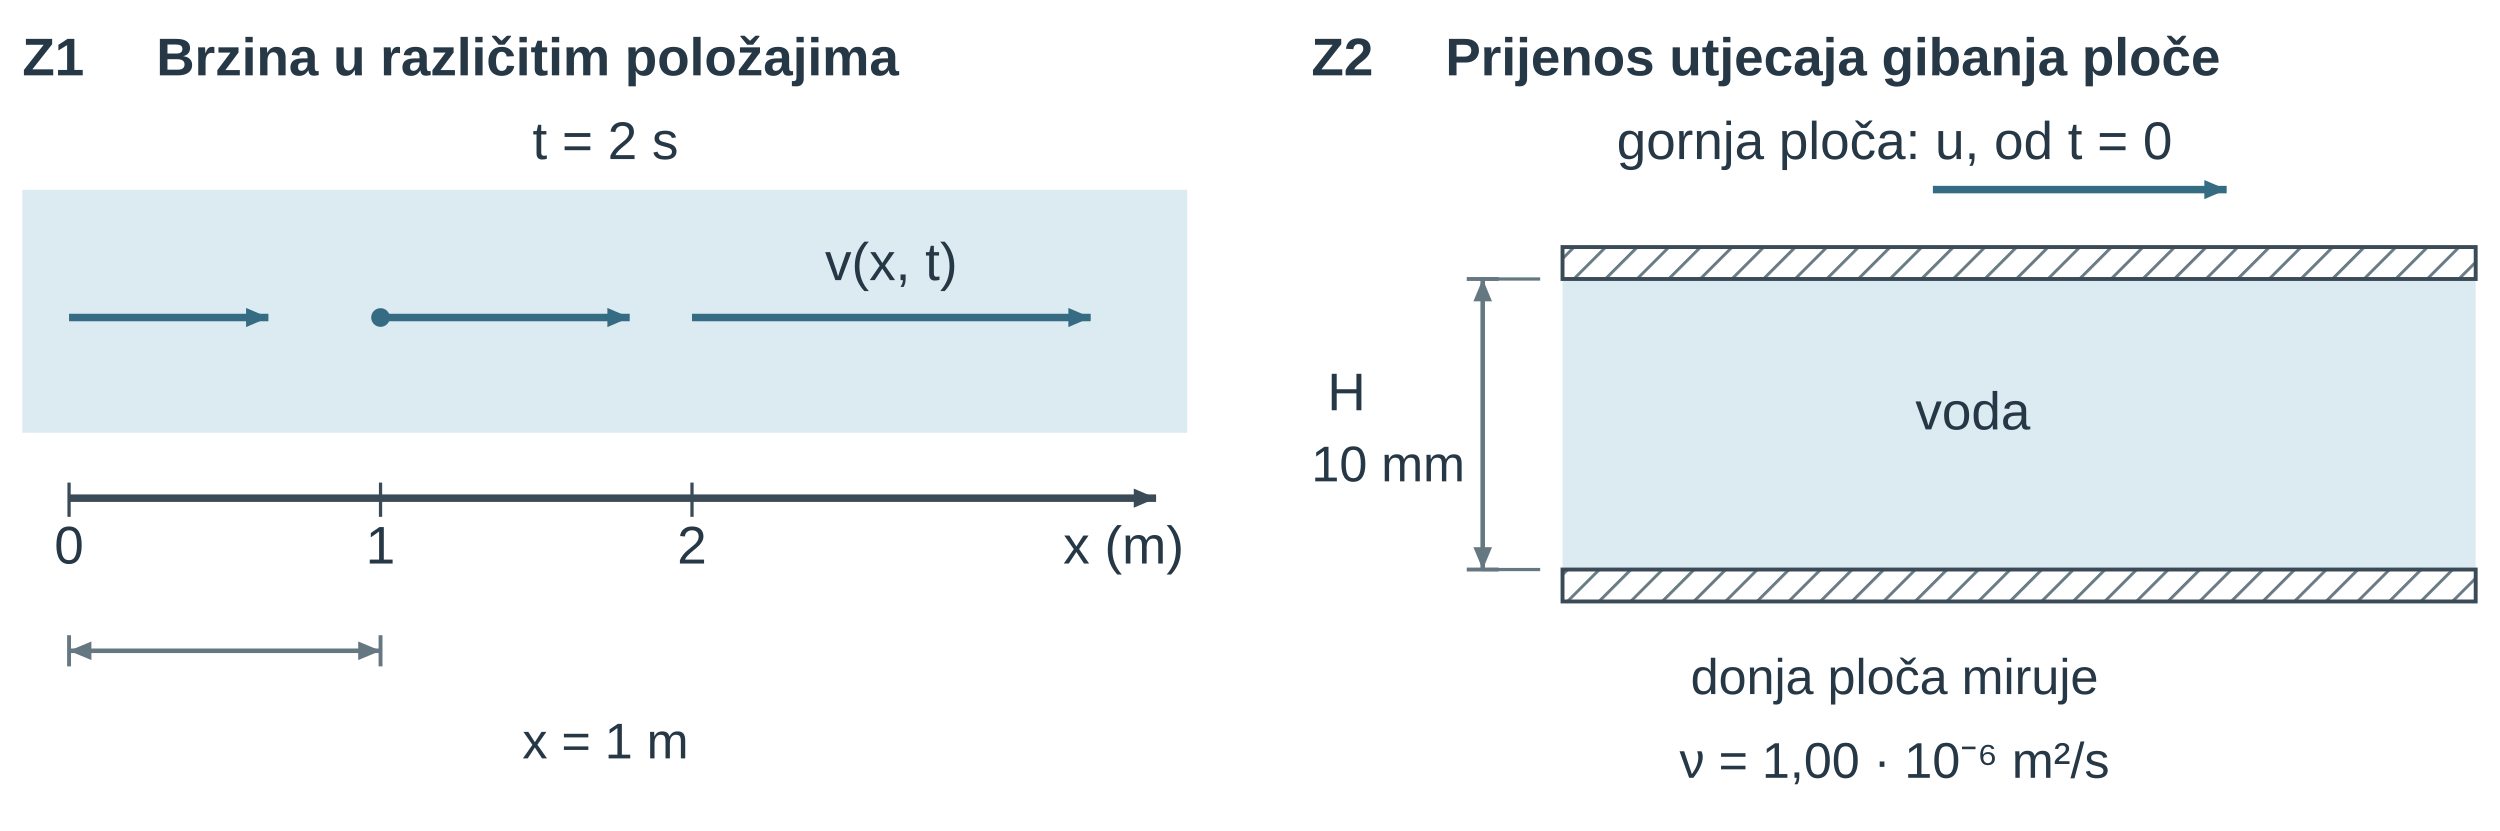
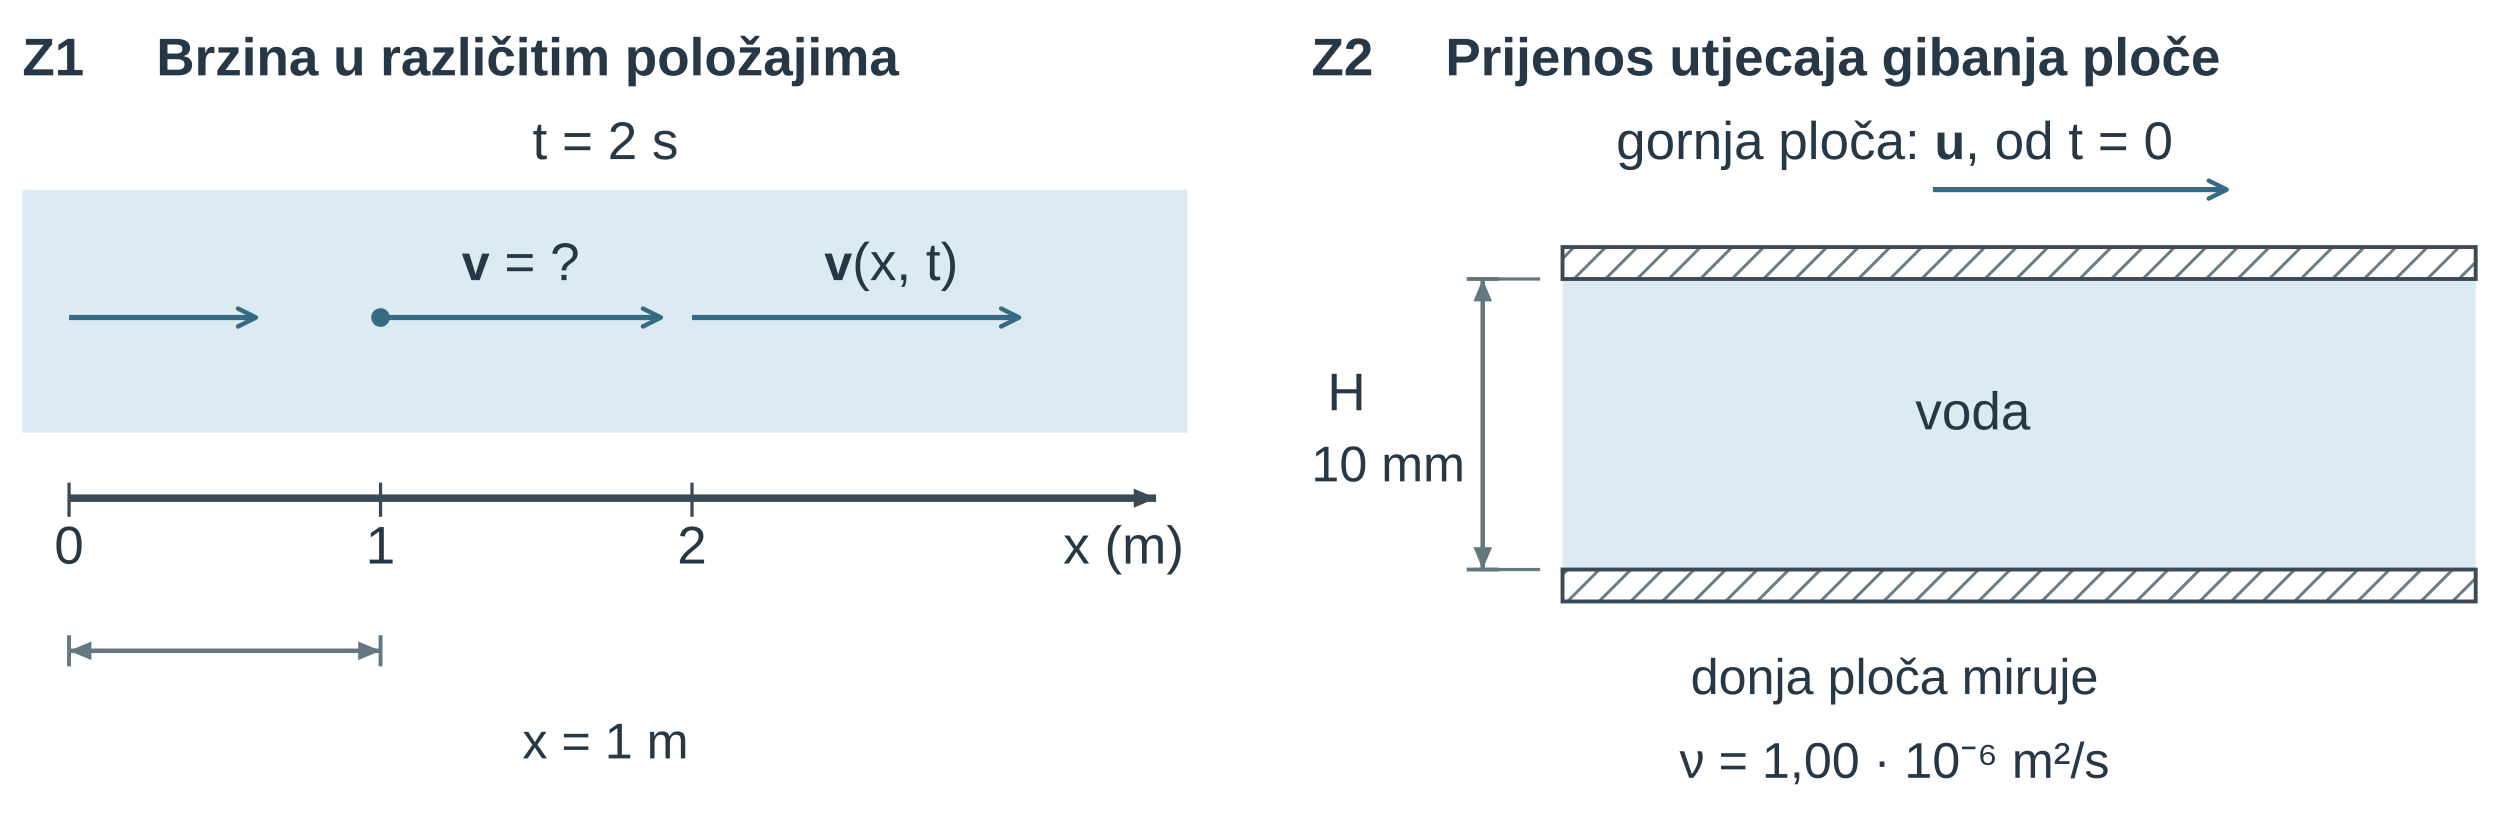
<svg xmlns="http://www.w3.org/2000/svg" width="447.874pt" height="148.843pt" viewBox="0 0 447.874 148.843" role="img">
  <defs>
+     <marker id="u12vs_vopen" viewBox="0 0 10 10" refX="9" refY="5" markerWidth="9" markerHeight="9" orient="auto-start-reverse">
+       <path d="M1,1 L9,5 L1,9" fill="none" stroke="#356b83" stroke-width="2" stroke-linecap="round" stroke-linejoin="round" />
+     </marker>
+     <marker id="u12vs_fhead" markerWidth="6" markerHeight="5" refX="6" refY="2.5" orient="auto">
+       <path d="M0 0 L6 2.5 L0 5 Z" fill="#356b83" />
+     </marker>
    <pattern id="u12vs_hatch" width="7" height="7" patternUnits="userSpaceOnUse" patternTransform="rotate(45)">
      <line x1="0" y1="0" x2="0" y2="7" stroke="#657781" stroke-width="1.8" />
    </pattern>
    <marker id="u12vs_v" markerWidth="7" markerHeight="6" refX="7" refY="3" orient="auto">
      <path d="M0 0 L7 3 L0 6 Z" fill="#356b83" />
    </marker>
    <marker id="u12vs_dim" markerWidth="6" markerHeight="5" refX="6" refY="2.5" orient="auto-start-reverse">
      <path d="M0 0 L6 2.5 L0 5 Z" fill="#657781" />
    </marker>
    <marker id="u12vs_dimSmall" markerWidth="3" markerHeight="3" refX="3" refY="1.5" orient="auto-start-reverse">
      <path d="M0 0 L3 1.5 L0 3 Z" fill="#356b83" />
    </marker>
    <marker id="u12vs_forceMarker" markerWidth="7" markerHeight="6" refX="7" refY="3" orient="auto">
      <path d="M0 0 L7 3 L0 6 Z" fill="#356b83" />
    </marker>
    <marker id="u12vs_pressureMarker" markerWidth="7" markerHeight="6" refX="7" refY="3" orient="auto">
      <path d="M0 0 L7 3 L0 6 Z" fill="#356b83" />
    </marker>
    <marker id="u12vs_reactionMarker" markerWidth="7" markerHeight="6" refX="7" refY="3" orient="auto">
      <path d="M0 0 L7 3 L0 6 Z" fill="#356b83" />
    </marker>
    <marker id="u12vs_axisMarker" markerWidth="7" markerHeight="6" refX="7" refY="3" orient="auto">
      <path d="M0 0 L7 3 L0 6 Z" fill="#3a4a56" />
    </marker>
  </defs>
  <g font-family="Arial, Liberation Sans, sans-serif">
    <g transform="translate(4 13.5)">
      <text data-source-text="1" x="0" y="0" text-anchor="start" font-size="9.5" font-weight="600" fill="rgb(38, 55, 70)">Z1</text>
    </g>
    <g transform="translate(28 13.5)">
      <text data-source-text="2" x="0" y="0" text-anchor="start" font-size="9.5" font-weight="600" fill="rgb(38, 55, 70)">Brzina u različitim položajima</text>
    </g>
    <g transform="translate(108.469 28.5)">
      <text data-source-text="3" x="0" y="0" text-anchor="middle" font-size="9.5" font-weight="400" fill="rgb(38, 55, 70)">t = 2 s</text>
    </g>
    <g transform="translate(-17.019 -17.332) scale(0.558)">
      <g transform="matrix(1 0 0 1 2.672 7)">
        <rect x="35" y="85" width="374" height="78" rx="0" fill="rgb(220, 235, 241)" stroke="none" stroke-width="1.2px" stroke-linecap="butt" stroke-linejoin="miter" stroke-dasharray="none" fill-opacity="1" stroke-opacity="1" opacity="1" marker-start="none" marker-mid="none" marker-end="none" data-source-geometry="3" />
      </g>
    </g>
    <defs>
-       <marker id="u12vs_v-print-0-4-marker-end" markerWidth="7.169" markerHeight="6.145" refX="7" refY="3" orient="auto" viewBox="0 0 7 6" markerUnits="userSpaceOnUse">
-         <path d="M0 0 L7 3 L0 6 Z" fill="#356b83" />
-       </marker>
-     </defs>
-     <g transform="translate(-17.019 -17.332) scale(0.558)">
-       <g transform="matrix(1 0 0 1 2.672 7)">
-         <path d="M50 126 L114 126" fill="none" stroke="rgb(53, 107, 131)" stroke-width="2.405" marker-end="url(#u12vs_v-print-0-4-marker-end)" stroke-linecap="butt" stroke-linejoin="miter" stroke-dasharray="none" fill-opacity="1" stroke-opacity="1" opacity="1" marker-start="none" marker-mid="none" data-source-geometry="4" />
+       <marker id="u12vs_vopen-print-0-4-marker-end" viewBox="0 0 10 10" refX="9" refY="5" markerWidth="7.169" markerHeight="7.169" orient="auto-start-reverse" markerUnits="userSpaceOnUse">
+         <path d="M1,1 L9,5 L1,9" fill="none" stroke="#356b83" stroke-width="2" stroke-linecap="round" stroke-linejoin="round" />
+       </marker>
+     </defs>
+     <g transform="translate(-17.019 -17.332) scale(0.558)">
+       <g transform="matrix(1 0 0 1 2.672 7)">
+         <path d="M50 126 L110 126" fill="none" stroke="rgb(53, 107, 131)" stroke-width="1.673" marker-end="url(#u12vs_vopen-print-0-4-marker-end)" data-mf1-vector="velocity" stroke-linecap="butt" stroke-linejoin="miter" stroke-dasharray="none" fill-opacity="1" stroke-opacity="1" opacity="1" marker-start="none" marker-mid="none" data-source-geometry="4" />
      </g>
    </g>
    <g transform="translate(-17.019 -17.332) scale(0.558)">
      <g transform="matrix(1 0 0 1 2.672 7)">
        <line x1="50" y1="179" x2="50" y2="190" stroke="rgb(58, 74, 86)" stroke-width="1.045" fill="rgb(58, 74, 86)" stroke-linecap="butt" stroke-linejoin="miter" stroke-dasharray="none" fill-opacity="1" stroke-opacity="1" opacity="1" marker-start="none" marker-mid="none" marker-end="none" data-source-geometry="5" />
      </g>
    </g>
    <defs>
-       <marker id="u12vs_v-print-0-7-marker-end" markerWidth="7.169" markerHeight="6.145" refX="7" refY="3" orient="auto" viewBox="0 0 7 6" markerUnits="userSpaceOnUse">
-         <path d="M0 0 L7 3 L0 6 Z" fill="#356b83" />
-       </marker>
-     </defs>
-     <g transform="translate(-17.019 -17.332) scale(0.558)">
-       <g transform="matrix(1 0 0 1 2.672 7)">
-         <path d="M150 126 L230 126" fill="none" stroke="rgb(53, 107, 131)" stroke-width="2.405" marker-end="url(#u12vs_v-print-0-7-marker-end)" stroke-linecap="butt" stroke-linejoin="miter" stroke-dasharray="none" fill-opacity="1" stroke-opacity="1" opacity="1" marker-start="none" marker-mid="none" data-source-geometry="7" />
+       <marker id="u12vs_vopen-print-0-7-marker-end" viewBox="0 0 10 10" refX="9" refY="5" markerWidth="7.169" markerHeight="7.169" orient="auto-start-reverse" markerUnits="userSpaceOnUse">
+         <path d="M1,1 L9,5 L1,9" fill="none" stroke="#356b83" stroke-width="2" stroke-linecap="round" stroke-linejoin="round" />
+       </marker>
+     </defs>
+     <g transform="translate(-17.019 -17.332) scale(0.558)">
+       <g transform="matrix(1 0 0 1 2.672 7)">
+         <path d="M150 126 L240 126" fill="none" stroke="rgb(53, 107, 131)" stroke-width="1.673" marker-end="url(#u12vs_vopen-print-0-7-marker-end)" data-mf1-vector="velocity" stroke-linecap="butt" stroke-linejoin="miter" stroke-dasharray="none" fill-opacity="1" stroke-opacity="1" opacity="1" marker-start="none" marker-mid="none" data-source-geometry="7" />
      </g>
    </g>
    <g transform="translate(-17.019 -17.332) scale(0.558)">
      <g transform="matrix(1 0 0 1 2.672 7)">
        <line x1="150" y1="179" x2="150" y2="190" stroke="rgb(58, 74, 86)" stroke-width="1.045" fill="rgb(58, 74, 86)" stroke-linecap="butt" stroke-linejoin="miter" stroke-dasharray="none" fill-opacity="1" stroke-opacity="1" opacity="1" marker-start="none" marker-mid="none" marker-end="none" data-source-geometry="8" />
      </g>
    </g>
    <defs>
-       <marker id="u12vs_v-print-0-10-marker-end" markerWidth="7.169" markerHeight="6.145" refX="7" refY="3" orient="auto" viewBox="0 0 7 6" markerUnits="userSpaceOnUse">
-         <path d="M0 0 L7 3 L0 6 Z" fill="#356b83" />
-       </marker>
-     </defs>
-     <g transform="translate(-17.019 -17.332) scale(0.558)">
-       <g transform="matrix(1 0 0 1 2.672 7)">
-         <path d="M250 126 L378 126" fill="none" stroke="rgb(53, 107, 131)" stroke-width="2.405" marker-end="url(#u12vs_v-print-0-10-marker-end)" stroke-linecap="butt" stroke-linejoin="miter" stroke-dasharray="none" fill-opacity="1" stroke-opacity="1" opacity="1" marker-start="none" marker-mid="none" data-source-geometry="10" />
+       <marker id="u12vs_vopen-print-0-10-marker-end" viewBox="0 0 10 10" refX="9" refY="5" markerWidth="7.169" markerHeight="7.169" orient="auto-start-reverse" markerUnits="userSpaceOnUse">
+         <path d="M1,1 L9,5 L1,9" fill="none" stroke="#356b83" stroke-width="2" stroke-linecap="round" stroke-linejoin="round" />
+       </marker>
+     </defs>
+     <g transform="translate(-17.019 -17.332) scale(0.558)">
+       <g transform="matrix(1 0 0 1 2.672 7)">
+         <path d="M250 126 L355 126" fill="none" stroke="rgb(53, 107, 131)" stroke-width="1.673" marker-end="url(#u12vs_vopen-print-0-10-marker-end)" data-mf1-vector="velocity" stroke-linecap="butt" stroke-linejoin="miter" stroke-dasharray="none" fill-opacity="1" stroke-opacity="1" opacity="1" marker-start="none" marker-mid="none" data-source-geometry="10" />
      </g>
    </g>
    <g transform="translate(-17.019 -17.332) scale(0.558)">
      <g transform="matrix(1 0 0 1 2.672 7)">
        <line x1="250" y1="179" x2="250" y2="190" stroke="rgb(58, 74, 86)" stroke-width="1.045" fill="rgb(58, 74, 86)" stroke-linecap="butt" stroke-linejoin="miter" stroke-dasharray="none" fill-opacity="1" stroke-opacity="1" opacity="1" marker-start="none" marker-mid="none" marker-end="none" data-source-geometry="11" />
      </g>
    </g>
    <g transform="translate(-17.019 -17.332) scale(0.558)">
      <g transform="matrix(1 0 0 1 2.672 7)">
        <circle cx="150" cy="126" r="3" fill="rgb(53, 107, 131)" stroke="none" stroke-width="1px" stroke-linecap="butt" stroke-linejoin="miter" stroke-dasharray="none" fill-opacity="1" stroke-opacity="1" opacity="1" marker-start="none" marker-mid="none" marker-end="none" data-source-geometry="13" />
      </g>
    </g>
    <defs>
-       <marker id="u12vs_axisMarker-print-0-15-marker-end" markerWidth="7.169" markerHeight="6.145" refX="7" refY="3" orient="auto" viewBox="0 0 7 6" markerUnits="userSpaceOnUse">
+       <marker id="u12vs_axisMarker-print-0-16-marker-end" markerWidth="7.169" markerHeight="6.145" refX="7" refY="3" orient="auto" viewBox="0 0 7 6" markerUnits="userSpaceOnUse">
        <path d="M0 0 L7 3 L0 6 Z" fill="#3a4a56" />
      </marker>
    </defs>
    <g transform="translate(-17.019 -17.332) scale(0.558)">
      <g transform="matrix(1 0 0 1 2.672 7)">
-         <path d="M50 184 L399 184" fill="none" stroke="rgb(58, 74, 86)" stroke-width="2.405" marker-end="url(#u12vs_axisMarker-print-0-15-marker-end)" stroke-linecap="butt" stroke-linejoin="miter" stroke-dasharray="none" fill-opacity="1" stroke-opacity="1" opacity="1" marker-start="none" marker-mid="none" data-source-geometry="15" />
-       </g>
-     </g>
-     <g transform="translate(-17.019 -17.332) scale(0.558)">
-       <g transform="matrix(1 0 0 1 2.672 7)">
-         <line x1="50" y1="228" x2="50" y2="238" stroke="rgb(101, 119, 129)" stroke-width="1.255" fill="rgb(58, 74, 86)" stroke-linecap="butt" stroke-linejoin="miter" stroke-dasharray="none" fill-opacity="1" stroke-opacity="1" opacity="1" marker-start="none" marker-mid="none" marker-end="none" data-source-geometry="17" />
-       </g>
-     </g>
-     <g transform="translate(-17.019 -17.332) scale(0.558)">
-       <g transform="matrix(1 0 0 1 2.672 7)">
-         <line x1="150" y1="228" x2="150" y2="238" stroke="rgb(101, 119, 129)" stroke-width="1.255" fill="rgb(58, 74, 86)" stroke-linecap="butt" stroke-linejoin="miter" stroke-dasharray="none" fill-opacity="1" stroke-opacity="1" opacity="1" marker-start="none" marker-mid="none" marker-end="none" data-source-geometry="18" />
-       </g>
-     </g>
-     <defs>
-       <marker id="u12vs_dim-print-0-19-marker-start" markerWidth="7.169" markerHeight="5.974" refX="6" refY="2.5" orient="auto-start-reverse" viewBox="0 0 6 5" markerUnits="userSpaceOnUse">
+         <path d="M50 184 L399 184" fill="none" stroke="rgb(58, 74, 86)" stroke-width="2.405" marker-end="url(#u12vs_axisMarker-print-0-16-marker-end)" data-mf1-role="axis" stroke-linecap="butt" stroke-linejoin="miter" stroke-dasharray="none" fill-opacity="1" stroke-opacity="1" opacity="1" marker-start="none" marker-mid="none" data-source-geometry="16" />
+       </g>
+     </g>
+     <g transform="translate(-17.019 -17.332) scale(0.558)">
+       <g transform="matrix(1 0 0 1 2.672 7)">
+         <line x1="50" y1="228" x2="50" y2="238" stroke="rgb(101, 119, 129)" stroke-width="1.255" fill="rgb(58, 74, 86)" stroke-linecap="butt" stroke-linejoin="miter" stroke-dasharray="none" fill-opacity="1" stroke-opacity="1" opacity="1" marker-start="none" marker-mid="none" marker-end="none" data-source-geometry="18" />
+       </g>
+     </g>
+     <g transform="translate(-17.019 -17.332) scale(0.558)">
+       <g transform="matrix(1 0 0 1 2.672 7)">
+         <line x1="150" y1="228" x2="150" y2="238" stroke="rgb(101, 119, 129)" stroke-width="1.255" fill="rgb(58, 74, 86)" stroke-linecap="butt" stroke-linejoin="miter" stroke-dasharray="none" fill-opacity="1" stroke-opacity="1" opacity="1" marker-start="none" marker-mid="none" marker-end="none" data-source-geometry="19" />
+       </g>
+     </g>
+     <defs>
+       <marker id="u12vs_dim-print-0-20-marker-start" markerWidth="7.169" markerHeight="5.974" refX="6" refY="2.5" orient="auto-start-reverse" viewBox="0 0 6 5" markerUnits="userSpaceOnUse">
        <path d="M0 0 L6 2.5 L0 5 Z" fill="#657781" />
      </marker>
    </defs>
    <defs>
-       <marker id="u12vs_dim-print-0-19-marker-end" markerWidth="7.169" markerHeight="5.974" refX="6" refY="2.5" orient="auto-start-reverse" viewBox="0 0 6 5" markerUnits="userSpaceOnUse">
+       <marker id="u12vs_dim-print-0-20-marker-end" markerWidth="7.169" markerHeight="5.974" refX="6" refY="2.5" orient="auto-start-reverse" viewBox="0 0 6 5" markerUnits="userSpaceOnUse">
        <path d="M0 0 L6 2.5 L0 5 Z" fill="#657781" />
      </marker>
    </defs>
    <g transform="translate(-17.019 -17.332) scale(0.558)">
      <g transform="matrix(1 0 0 1 2.672 7)">
-         <path d="M50 233 L150 233" fill="none" stroke="rgb(101, 119, 129)" stroke-width="1.464" marker-start="url(#u12vs_dim-print-0-19-marker-start)" marker-end="url(#u12vs_dim-print-0-19-marker-end)" stroke-linecap="butt" stroke-linejoin="miter" stroke-dasharray="none" fill-opacity="1" stroke-opacity="1" opacity="1" marker-mid="none" data-source-geometry="19" />
+         <path d="M50 233 L150 233" fill="none" stroke="rgb(101, 119, 129)" stroke-width="1.464" marker-start="url(#u12vs_dim-print-0-20-marker-start)" marker-end="url(#u12vs_dim-print-0-20-marker-end)" data-mf1-role="dimension" stroke-linecap="butt" stroke-linejoin="miter" stroke-dasharray="none" fill-opacity="1" stroke-opacity="1" opacity="1" marker-mid="none" data-source-geometry="20" />
      </g>
    </g>
    <g transform="translate(159.671 50.181)">
-       <text data-source-text="7" x="0" y="0" text-anchor="middle" font-size="9.5" font-weight="400" fill="rgb(38, 55, 70)">v(x, t)</text>
+       <text data-source-text="7" x="0" y="0" text-anchor="middle" font-size="9.5" font-weight="400" fill="rgb(38, 55, 70)">
+         <tspan font-size="9" font-weight="700" font-style="normal" fill="rgb(38, 55, 70)">v</tspan>(x, t)</text>
+     </g>
+     <g transform="translate(93.274 50.181)">
+       <text data-source-text="8" x="0" y="0" text-anchor="middle" font-size="9.5" font-weight="400" fill="rgb(38, 55, 70)">
+         <tspan font-size="9" font-weight="700" font-style="normal" fill="rgb(38, 55, 70)">v</tspan> = ?</text>
    </g>
    <g transform="translate(201.291 100.955)">
-       <text data-source-text="8" x="0" y="0" text-anchor="middle" font-size="9.5" font-weight="400" fill="rgb(38, 55, 70)">x (m)</text>
+       <text data-source-text="9" x="0" y="0" text-anchor="middle" font-size="9.5" font-weight="400" fill="rgb(38, 55, 70)">x (m)</text>
    </g>
    <g transform="translate(12.369 100.955)">
      <text data-source-text="4" x="0" y="0" text-anchor="middle" font-size="9.5" font-weight="400" fill="rgb(38, 55, 70)">0</text>
    </g>
    <g transform="translate(68.165 100.955)">
      <text data-source-text="5" x="0" y="0" text-anchor="middle" font-size="9.5" font-weight="400" fill="rgb(38, 55, 70)">1</text>
    </g>
    <g transform="translate(123.962 100.955)">
      <text data-source-text="6" x="0" y="0" text-anchor="middle" font-size="9.5" font-weight="400" fill="rgb(38, 55, 70)">2</text>
    </g>
    <g transform="translate(108.469 135.868)">
-       <text data-source-text="9" x="0" y="0" text-anchor="middle" font-size="9" font-weight="400" fill="rgb(38, 55, 70)">x = 1 m</text>
+       <text data-source-text="10" x="0" y="0" text-anchor="middle" font-size="9" font-weight="400" fill="rgb(38, 55, 70)">x = 1 m</text>
    </g>
    <g transform="translate(230.937 0)">
      <g transform="translate(4 13.5)">
-         <text data-source-text="10" x="0" y="0" text-anchor="start" font-size="9.5" font-weight="600" fill="rgb(38, 55, 70)">Z2</text>
+         <text data-source-text="11" x="0" y="0" text-anchor="start" font-size="9.5" font-weight="600" fill="rgb(38, 55, 70)">Z2</text>
      </g>
      <g transform="translate(28 13.5)">
-         <text data-source-text="11" x="0" y="0" text-anchor="start" font-size="9.5" font-weight="600" fill="rgb(38, 55, 70)">Prijenos utjecaja gibanja ploče</text>
+         <text data-source-text="12" x="0" y="0" text-anchor="start" font-size="9.5" font-weight="600" fill="rgb(38, 55, 70)">Prijenos utjecaja gibanja ploče</text>
      </g>
      <g transform="translate(108.469 28.5)">
-         <text data-source-text="12" x="0" y="0" text-anchor="middle" font-size="9.5" font-weight="400" fill="rgb(38, 55, 70)">gornja ploča: u, od t = 0</text>
-       </g>
-       <g transform="translate(-260.847 -12.939) scale(0.572)">
-         <g transform="matrix(1 0 0 1 439.672 7)">
-           <rect x="102" y="103" width="286" height="91" rx="0" fill="rgb(220, 235, 241)" stroke="none" stroke-width="1.2px" stroke-linecap="butt" stroke-linejoin="miter" stroke-dasharray="none" fill-opacity="1" stroke-opacity="1" opacity="1" marker-start="none" marker-mid="none" marker-end="none" data-source-geometry="23" />
-         </g>
-       </g>
-       <g transform="translate(-260.847 -12.939) scale(0.572)">
-         <g transform="matrix(1 0 0 1 439.672 7)">
-           <rect x="102" y="93" width="286" height="10" rx="0" fill="url(#u12vs_hatch)" stroke="rgb(58, 74, 86)" stroke-width="1.223" stroke-linecap="butt" stroke-linejoin="miter" stroke-dasharray="none" fill-opacity="1" stroke-opacity="1" opacity="1" marker-start="none" marker-mid="none" marker-end="none" data-source-geometry="24" />
-         </g>
-       </g>
-       <g transform="translate(-260.847 -12.939) scale(0.572)">
-         <g transform="matrix(1 0 0 1 439.672 7)">
-           <rect x="102" y="194" width="286" height="10" rx="0" fill="url(#u12vs_hatch)" stroke="rgb(58, 74, 86)" stroke-width="1.223" stroke-linecap="butt" stroke-linejoin="miter" stroke-dasharray="none" fill-opacity="1" stroke-opacity="1" opacity="1" marker-start="none" marker-mid="none" marker-end="none" data-source-geometry="25" />
+         <text data-source-text="13" x="0" y="0" text-anchor="middle" font-size="9.5" font-weight="400" fill="rgb(38, 55, 70)">gornja ploča: <tspan font-size="9" font-weight="700" font-style="normal" fill="rgb(38, 55, 70)">u</tspan>, od t = 0</text>
+       </g>
+       <g transform="translate(-260.847 -12.939) scale(0.572)">
+         <g transform="matrix(1 0 0 1 439.672 7)">
+           <rect x="102" y="103" width="286" height="91" rx="0" fill="rgb(220, 235, 241)" stroke="none" stroke-width="1.2px" stroke-linecap="butt" stroke-linejoin="miter" stroke-dasharray="none" fill-opacity="1" stroke-opacity="1" opacity="1" marker-start="none" marker-mid="none" marker-end="none" data-source-geometry="24" />
+         </g>
+       </g>
+       <g transform="translate(-260.847 -12.939) scale(0.572)">
+         <g transform="matrix(1 0 0 1 439.672 7)">
+           <rect x="102" y="93" width="286" height="10" rx="0" fill="url(#u12vs_hatch)" stroke="rgb(58, 74, 86)" stroke-width="1.223" stroke-linecap="butt" stroke-linejoin="miter" stroke-dasharray="none" fill-opacity="1" stroke-opacity="1" opacity="1" marker-start="none" marker-mid="none" marker-end="none" data-source-geometry="25" />
+         </g>
+       </g>
+       <g transform="translate(-260.847 -12.939) scale(0.572)">
+         <g transform="matrix(1 0 0 1 439.672 7)">
+           <rect x="102" y="194" width="286" height="10" rx="0" fill="url(#u12vs_hatch)" stroke="rgb(58, 74, 86)" stroke-width="1.223" stroke-linecap="butt" stroke-linejoin="miter" stroke-dasharray="none" fill-opacity="1" stroke-opacity="1" opacity="1" marker-start="none" marker-mid="none" marker-end="none" data-source-geometry="26" />
        </g>
      </g>
      <defs>
-         <marker id="u12vs_v-print-1-26-marker-end" markerWidth="6.988" markerHeight="5.99" refX="7" refY="3" orient="auto" viewBox="0 0 7 6" markerUnits="userSpaceOnUse">
-           <path d="M0 0 L7 3 L0 6 Z" fill="#356b83" />
+         <marker id="u12vs_vopen-print-1-27-marker-end" viewBox="0 0 10 10" refX="9" refY="5" markerWidth="6.988" markerHeight="6.988" orient="auto-start-reverse" markerUnits="userSpaceOnUse">
+           <path d="M1,1 L9,5 L1,9" fill="none" stroke="#356b83" stroke-width="2" stroke-linecap="round" stroke-linejoin="round" />
        </marker>
      </defs>
      <g transform="translate(-260.847 -12.939) scale(0.572)">
        <g transform="matrix(1 0 0 1 439.672 7)">
-           <path d="M218 75 L310 75" fill="none" stroke="rgb(53, 107, 131)" stroke-width="2.344" marker-end="url(#u12vs_v-print-1-26-marker-end)" stroke-linecap="butt" stroke-linejoin="miter" stroke-dasharray="none" fill-opacity="1" stroke-opacity="1" opacity="1" marker-start="none" marker-mid="none" data-source-geometry="26" />
-         </g>
-       </g>
-       <g transform="translate(-260.847 -12.939) scale(0.572)">
-         <g transform="matrix(1 0 0 1 439.672 7)">
-           <line x1="72" y1="103" x2="82" y2="103" stroke="rgb(101, 119, 129)" stroke-width="1.223" fill="rgb(58, 74, 86)" stroke-linecap="butt" stroke-linejoin="miter" stroke-dasharray="none" fill-opacity="1" stroke-opacity="1" opacity="1" marker-start="none" marker-mid="none" marker-end="none" data-source-geometry="30" />
-         </g>
-       </g>
-       <g transform="translate(-260.847 -12.939) scale(0.572)">
-         <g transform="matrix(1 0 0 1 439.672 7)">
-           <line x1="72" y1="194" x2="82" y2="194" stroke="rgb(101, 119, 129)" stroke-width="1.223" fill="rgb(58, 74, 86)" stroke-linecap="butt" stroke-linejoin="miter" stroke-dasharray="none" fill-opacity="1" stroke-opacity="1" opacity="1" marker-start="none" marker-mid="none" marker-end="none" data-source-geometry="31" />
+           <path d="M218 75 L310 75" fill="none" stroke="rgb(53, 107, 131)" stroke-width="1.63" marker-end="url(#u12vs_vopen-print-1-27-marker-end)" data-mf1-vector="velocity" stroke-linecap="butt" stroke-linejoin="miter" stroke-dasharray="none" fill-opacity="1" stroke-opacity="1" opacity="1" marker-start="none" marker-mid="none" data-source-geometry="27" />
+         </g>
+       </g>
+       <g transform="translate(-260.847 -12.939) scale(0.572)">
+         <g transform="matrix(1 0 0 1 439.672 7)">
+           <line x1="72" y1="103" x2="82" y2="103" stroke="rgb(101, 119, 129)" stroke-width="1.223" fill="rgb(58, 74, 86)" stroke-linecap="butt" stroke-linejoin="miter" stroke-dasharray="none" fill-opacity="1" stroke-opacity="1" opacity="1" marker-start="none" marker-mid="none" marker-end="none" data-source-geometry="31" />
+         </g>
+       </g>
+       <g transform="translate(-260.847 -12.939) scale(0.572)">
+         <g transform="matrix(1 0 0 1 439.672 7)">
+           <line x1="72" y1="194" x2="82" y2="194" stroke="rgb(101, 119, 129)" stroke-width="1.223" fill="rgb(58, 74, 86)" stroke-linecap="butt" stroke-linejoin="miter" stroke-dasharray="none" fill-opacity="1" stroke-opacity="1" opacity="1" marker-start="none" marker-mid="none" marker-end="none" data-source-geometry="32" />
        </g>
      </g>
      <defs>
-         <marker id="u12vs_dim-print-1-32-marker-start" markerWidth="6.988" markerHeight="5.823" refX="6" refY="2.5" orient="auto-start-reverse" viewBox="0 0 6 5" markerUnits="userSpaceOnUse">
+         <marker id="u12vs_dim-print-1-33-marker-start" markerWidth="6.988" markerHeight="5.823" refX="6" refY="2.5" orient="auto-start-reverse" viewBox="0 0 6 5" markerUnits="userSpaceOnUse">
          <path d="M0 0 L6 2.5 L0 5 Z" fill="#657781" />
        </marker>
      </defs>
      <defs>
-         <marker id="u12vs_dim-print-1-32-marker-end" markerWidth="6.988" markerHeight="5.823" refX="6" refY="2.5" orient="auto-start-reverse" viewBox="0 0 6 5" markerUnits="userSpaceOnUse">
+         <marker id="u12vs_dim-print-1-33-marker-end" markerWidth="6.988" markerHeight="5.823" refX="6" refY="2.5" orient="auto-start-reverse" viewBox="0 0 6 5" markerUnits="userSpaceOnUse">
          <path d="M0 0 L6 2.5 L0 5 Z" fill="#657781" />
        </marker>
      </defs>
      <g transform="translate(-260.847 -12.939) scale(0.572)">
        <g transform="matrix(1 0 0 1 439.672 7)">
-           <path d="M77 103 L77 194" fill="none" stroke="rgb(101, 119, 129)" stroke-width="1.427" marker-start="url(#u12vs_dim-print-1-32-marker-start)" marker-end="url(#u12vs_dim-print-1-32-marker-end)" stroke-linecap="butt" stroke-linejoin="miter" stroke-dasharray="none" fill-opacity="1" stroke-opacity="1" opacity="1" marker-mid="none" data-source-geometry="32" />
-         </g>
-       </g>
-       <g transform="translate(-260.847 -12.939) scale(0.572)">
-         <g transform="matrix(1 0 0 1 439.672 7)">
-           <line x1="77" y1="103" x2="95" y2="103" stroke="rgb(101, 119, 129)" stroke-width="1.019" fill="rgb(58, 74, 86)" stroke-linecap="butt" stroke-linejoin="miter" stroke-dasharray="none" fill-opacity="1" stroke-opacity="1" opacity="1" marker-start="none" marker-mid="none" marker-end="none" data-source-geometry="35" />
-         </g>
-       </g>
-       <g transform="translate(-260.847 -12.939) scale(0.572)">
-         <g transform="matrix(1 0 0 1 439.672 7)">
-           <line x1="77" y1="194" x2="95" y2="194" stroke="rgb(101, 119, 129)" stroke-width="1.019" fill="rgb(58, 74, 86)" stroke-linecap="butt" stroke-linejoin="miter" stroke-dasharray="none" fill-opacity="1" stroke-opacity="1" opacity="1" marker-start="none" marker-mid="none" marker-end="none" data-source-geometry="36" />
+           <path d="M77 103 L77 194" fill="none" stroke="rgb(101, 119, 129)" stroke-width="1.427" marker-start="url(#u12vs_dim-print-1-33-marker-start)" marker-end="url(#u12vs_dim-print-1-33-marker-end)" data-mf1-role="dimension" stroke-linecap="butt" stroke-linejoin="miter" stroke-dasharray="none" fill-opacity="1" stroke-opacity="1" opacity="1" marker-mid="none" data-source-geometry="33" />
+         </g>
+       </g>
+       <g transform="translate(-260.847 -12.939) scale(0.572)">
+         <g transform="matrix(1 0 0 1 439.672 7)">
+           <line x1="77" y1="103" x2="95" y2="103" stroke="rgb(101, 119, 129)" stroke-width="1.019" fill="rgb(58, 74, 86)" stroke-linecap="butt" stroke-linejoin="miter" stroke-dasharray="none" fill-opacity="1" stroke-opacity="1" opacity="1" marker-start="none" marker-mid="none" marker-end="none" data-source-geometry="36" />
+         </g>
+       </g>
+       <g transform="translate(-260.847 -12.939) scale(0.572)">
+         <g transform="matrix(1 0 0 1 439.672 7)">
+           <line x1="77" y1="194" x2="95" y2="194" stroke="rgb(101, 119, 129)" stroke-width="1.019" fill="rgb(58, 74, 86)" stroke-linecap="butt" stroke-linejoin="miter" stroke-dasharray="none" fill-opacity="1" stroke-opacity="1" opacity="1" marker-start="none" marker-mid="none" marker-end="none" data-source-geometry="37" />
        </g>
      </g>
      <g transform="translate(6.862 73.498)">
-         <text data-source-text="15" x="0" y="0" text-anchor="start" font-size="9.5" font-weight="400" fill="rgb(38, 55, 70)">H</text>
+         <text data-source-text="16" x="0" y="0" text-anchor="start" font-size="9.5" font-weight="400" fill="rgb(38, 55, 70)">H</text>
      </g>
      <g transform="translate(122.493 76.932)">
-         <text data-source-text="14" x="0" y="0" text-anchor="middle" font-size="9.5" font-weight="400" fill="rgb(38, 55, 70)">voda</text>
+         <text data-source-text="15" x="0" y="0" text-anchor="middle" font-size="9.5" font-weight="400" fill="rgb(38, 55, 70)">voda</text>
      </g>
      <g transform="translate(4 86.229)">
-         <text data-source-text="16" x="0" y="0" text-anchor="start" font-size="9" font-weight="400" fill="rgb(38, 55, 70)">10 mm</text>
+         <text data-source-text="17" x="0" y="0" text-anchor="start" font-size="9" font-weight="400" fill="rgb(38, 55, 70)">10 mm</text>
      </g>
      <g transform="translate(108.469 124.343)">
-         <text data-source-text="13" x="0" y="0" text-anchor="middle" font-size="9" font-weight="400" fill="rgb(38, 55, 70)">donja ploča miruje</text>
+         <text data-source-text="14" x="0" y="0" text-anchor="middle" font-size="9" font-weight="400" fill="rgb(38, 55, 70)">donja ploča miruje</text>
      </g>
      <g transform="translate(108.469 139.343)">
-         <text data-source-text="17" x="0" y="0" text-anchor="middle" font-size="9" font-weight="400" fill="rgb(38, 55, 70)">ν = 1,00 · 10⁻⁶ m²/s</text>
+         <text data-source-text="18" x="0" y="0" text-anchor="middle" font-size="9" font-weight="400" fill="rgb(38, 55, 70)">ν = 1,00 · 10⁻⁶ m²/s</text>
      </g>
    </g>
  </g>
</svg>
